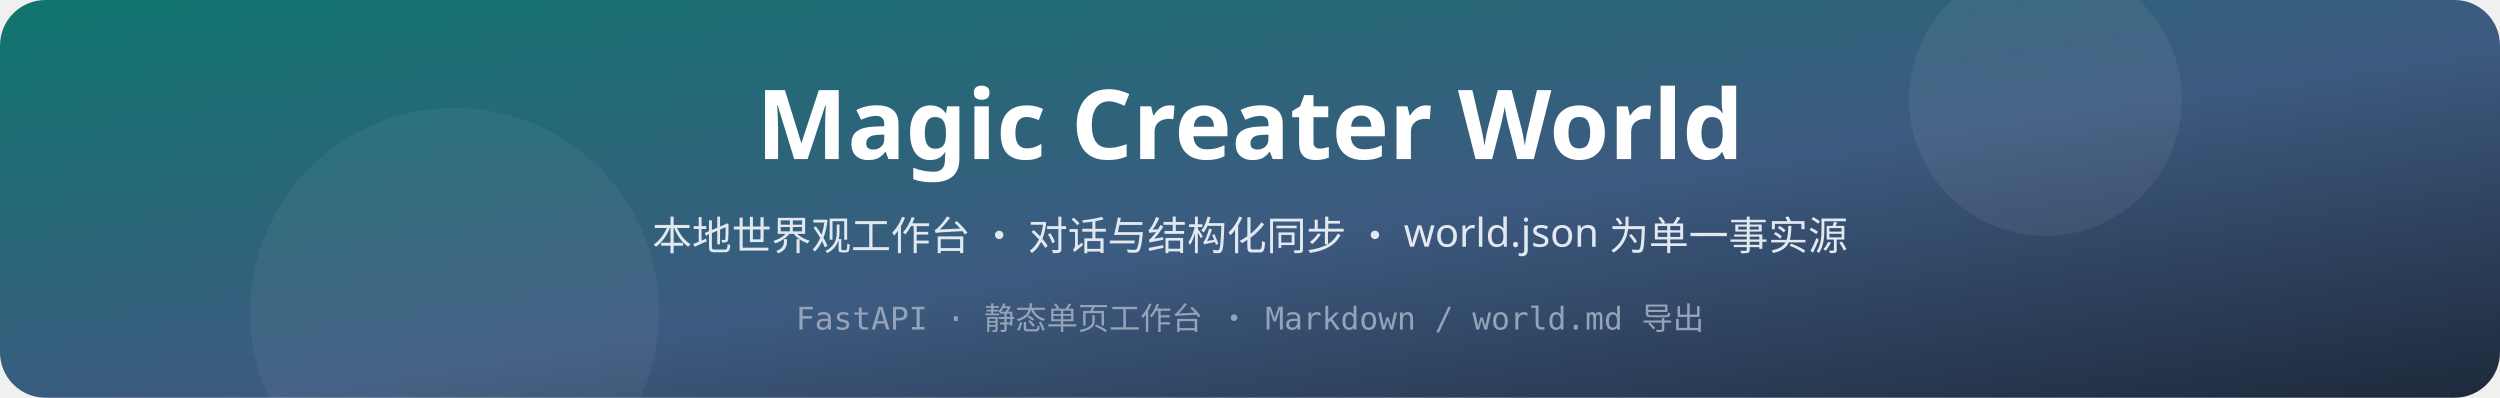
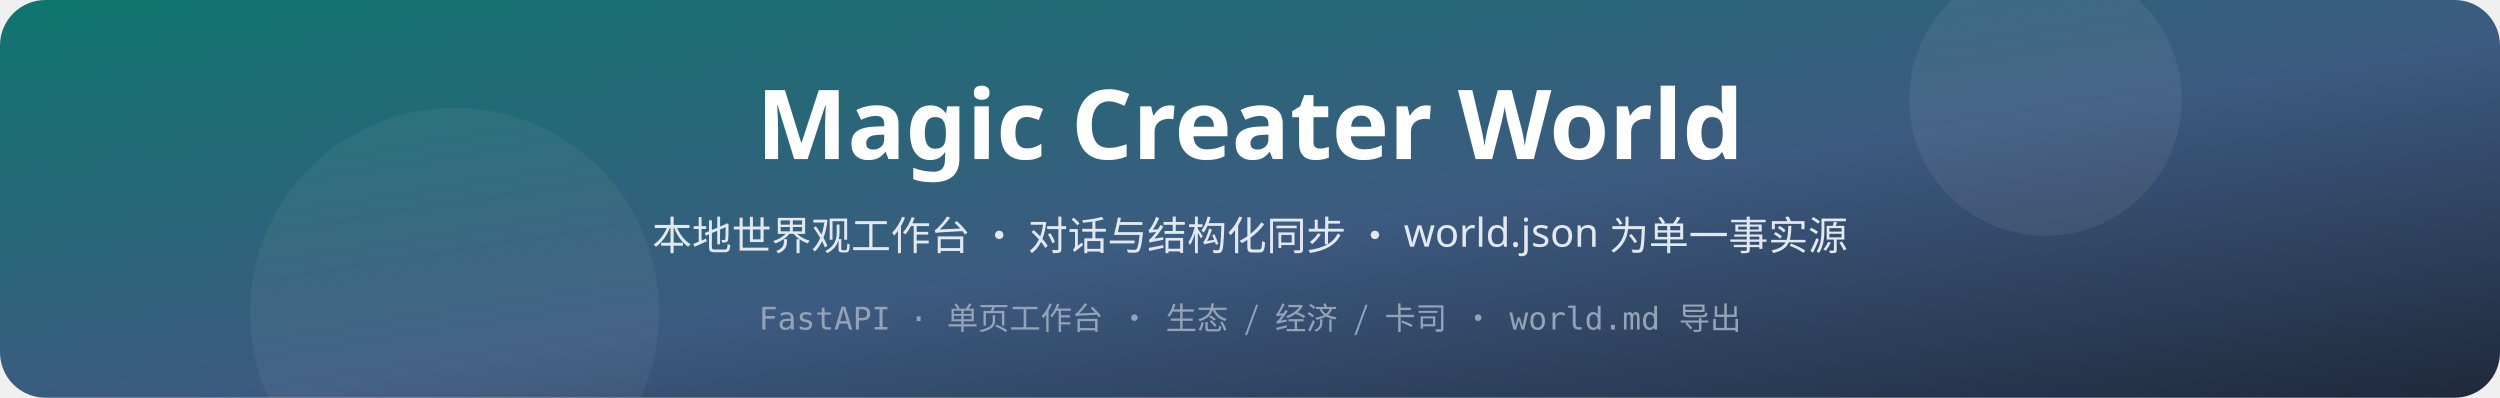
<svg xmlns="http://www.w3.org/2000/svg" xml:lang="zh-CN" width="880" height="140" viewBox="0 0 880 140" role="img" aria-label="Magic Creater World 项目横幅：世界观工作台">
  <defs>
    <linearGradient id="bg" x1="0%" y1="0%" x2="100%" y2="100%">
      <stop offset="0%" stop-color="#0f766e" />
      <stop offset="55%" stop-color="#3d5a80" />
      <stop offset="100%" stop-color="#1e293b" />
    </linearGradient>
  </defs>
  <rect width="880" height="140" rx="16" fill="url(#bg)" />
  <circle cx="720" cy="35" r="48" fill="#ffffff" opacity="0.06" />
  <circle cx="160" cy="110" r="72" fill="#ffffff" opacity="0.05" />
  <text x="440" y="56" text-anchor="middle" fill="#ffffff" font-family="system-ui, 'Segoe UI', 'Noto Sans SC', sans-serif" font-size="34" font-weight="700">Magic Creater World</text>
  <text x="440" y="88" text-anchor="middle" fill="#e2e8f0" font-family="system-ui, 'Segoe UI', 'Noto Sans SC', sans-serif" font-size="14" font-weight="500">本地世界观工作台 · 对话与结构化同步 · world.json 为单一事实源</text>
-   <text x="440" y="116" text-anchor="middle" fill="#94a3b8" font-family="ui-monospace, 'Cascadia Mono', monospace" font-size="11">FastAPI · 静态单页工作台 · Markdown / world.md 导出</text>
+   <text x="440" y="116" text-anchor="middle" fill="#94a3b8" font-family="ui-monospace, 'Cascadia Mono', monospace" font-size="11">FastAPI · 单页工作台 · 生态 / 经济 / 卡司 · world.md 导出</text>
</svg>
